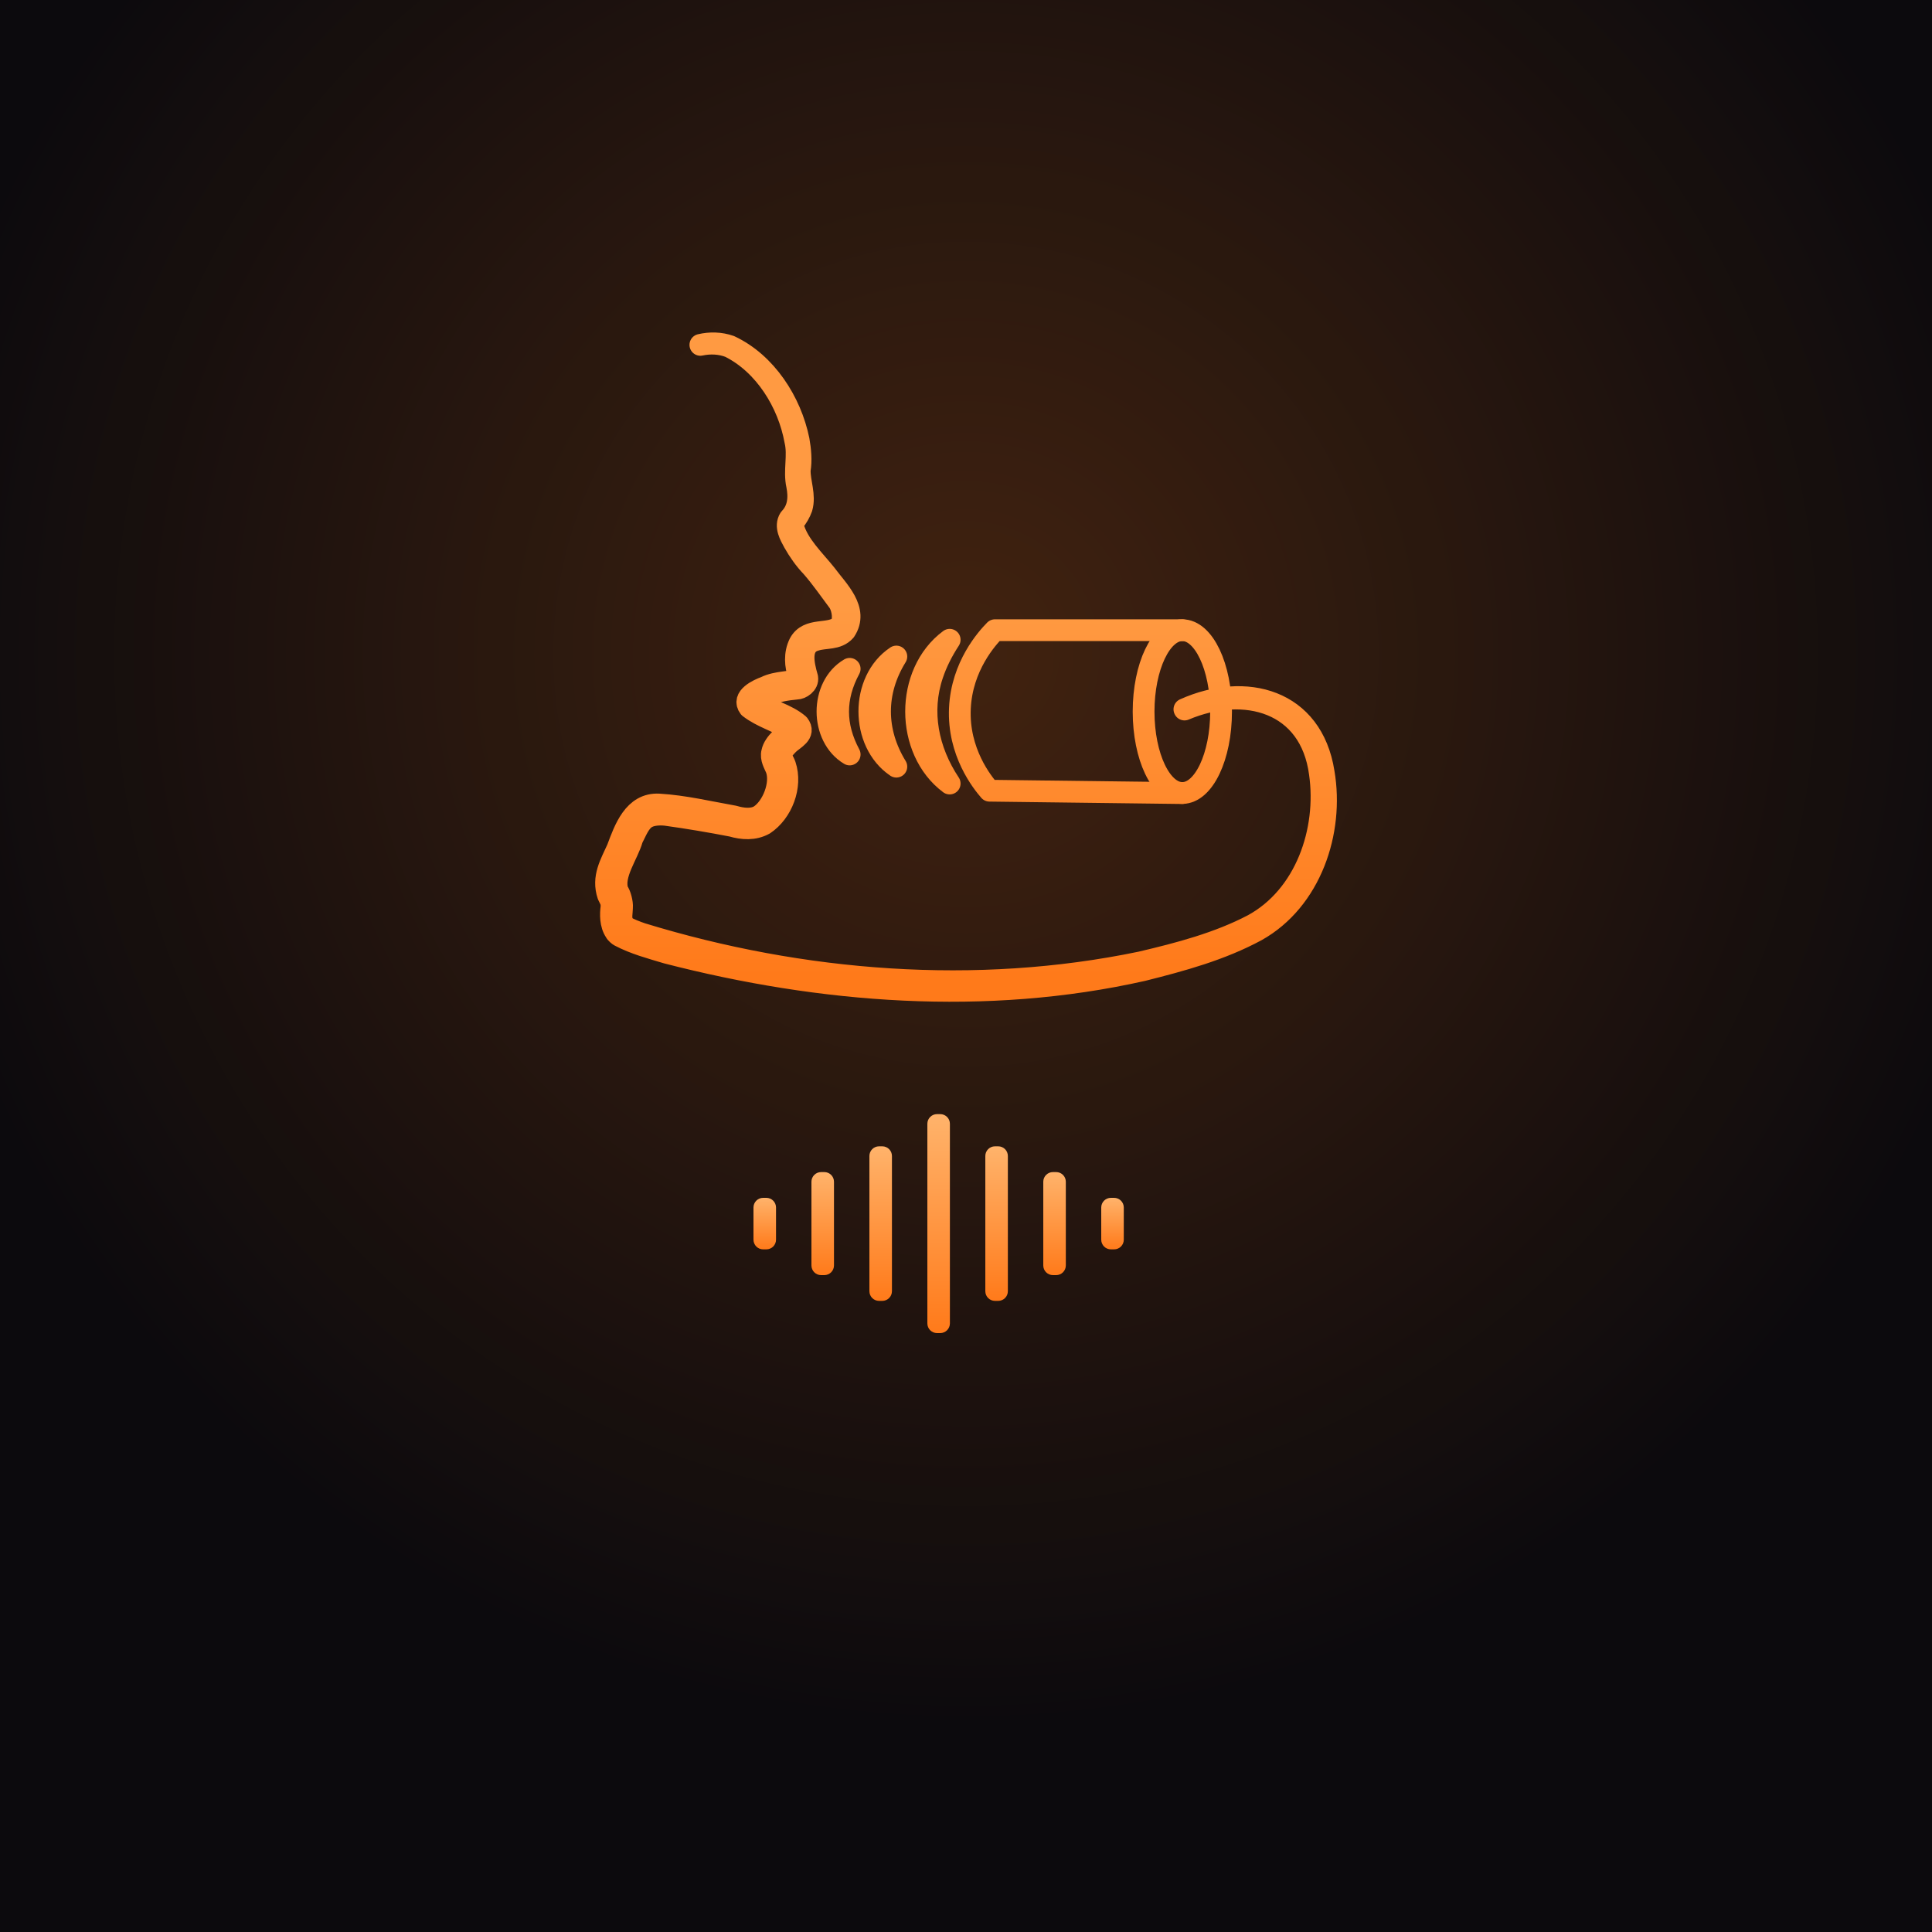
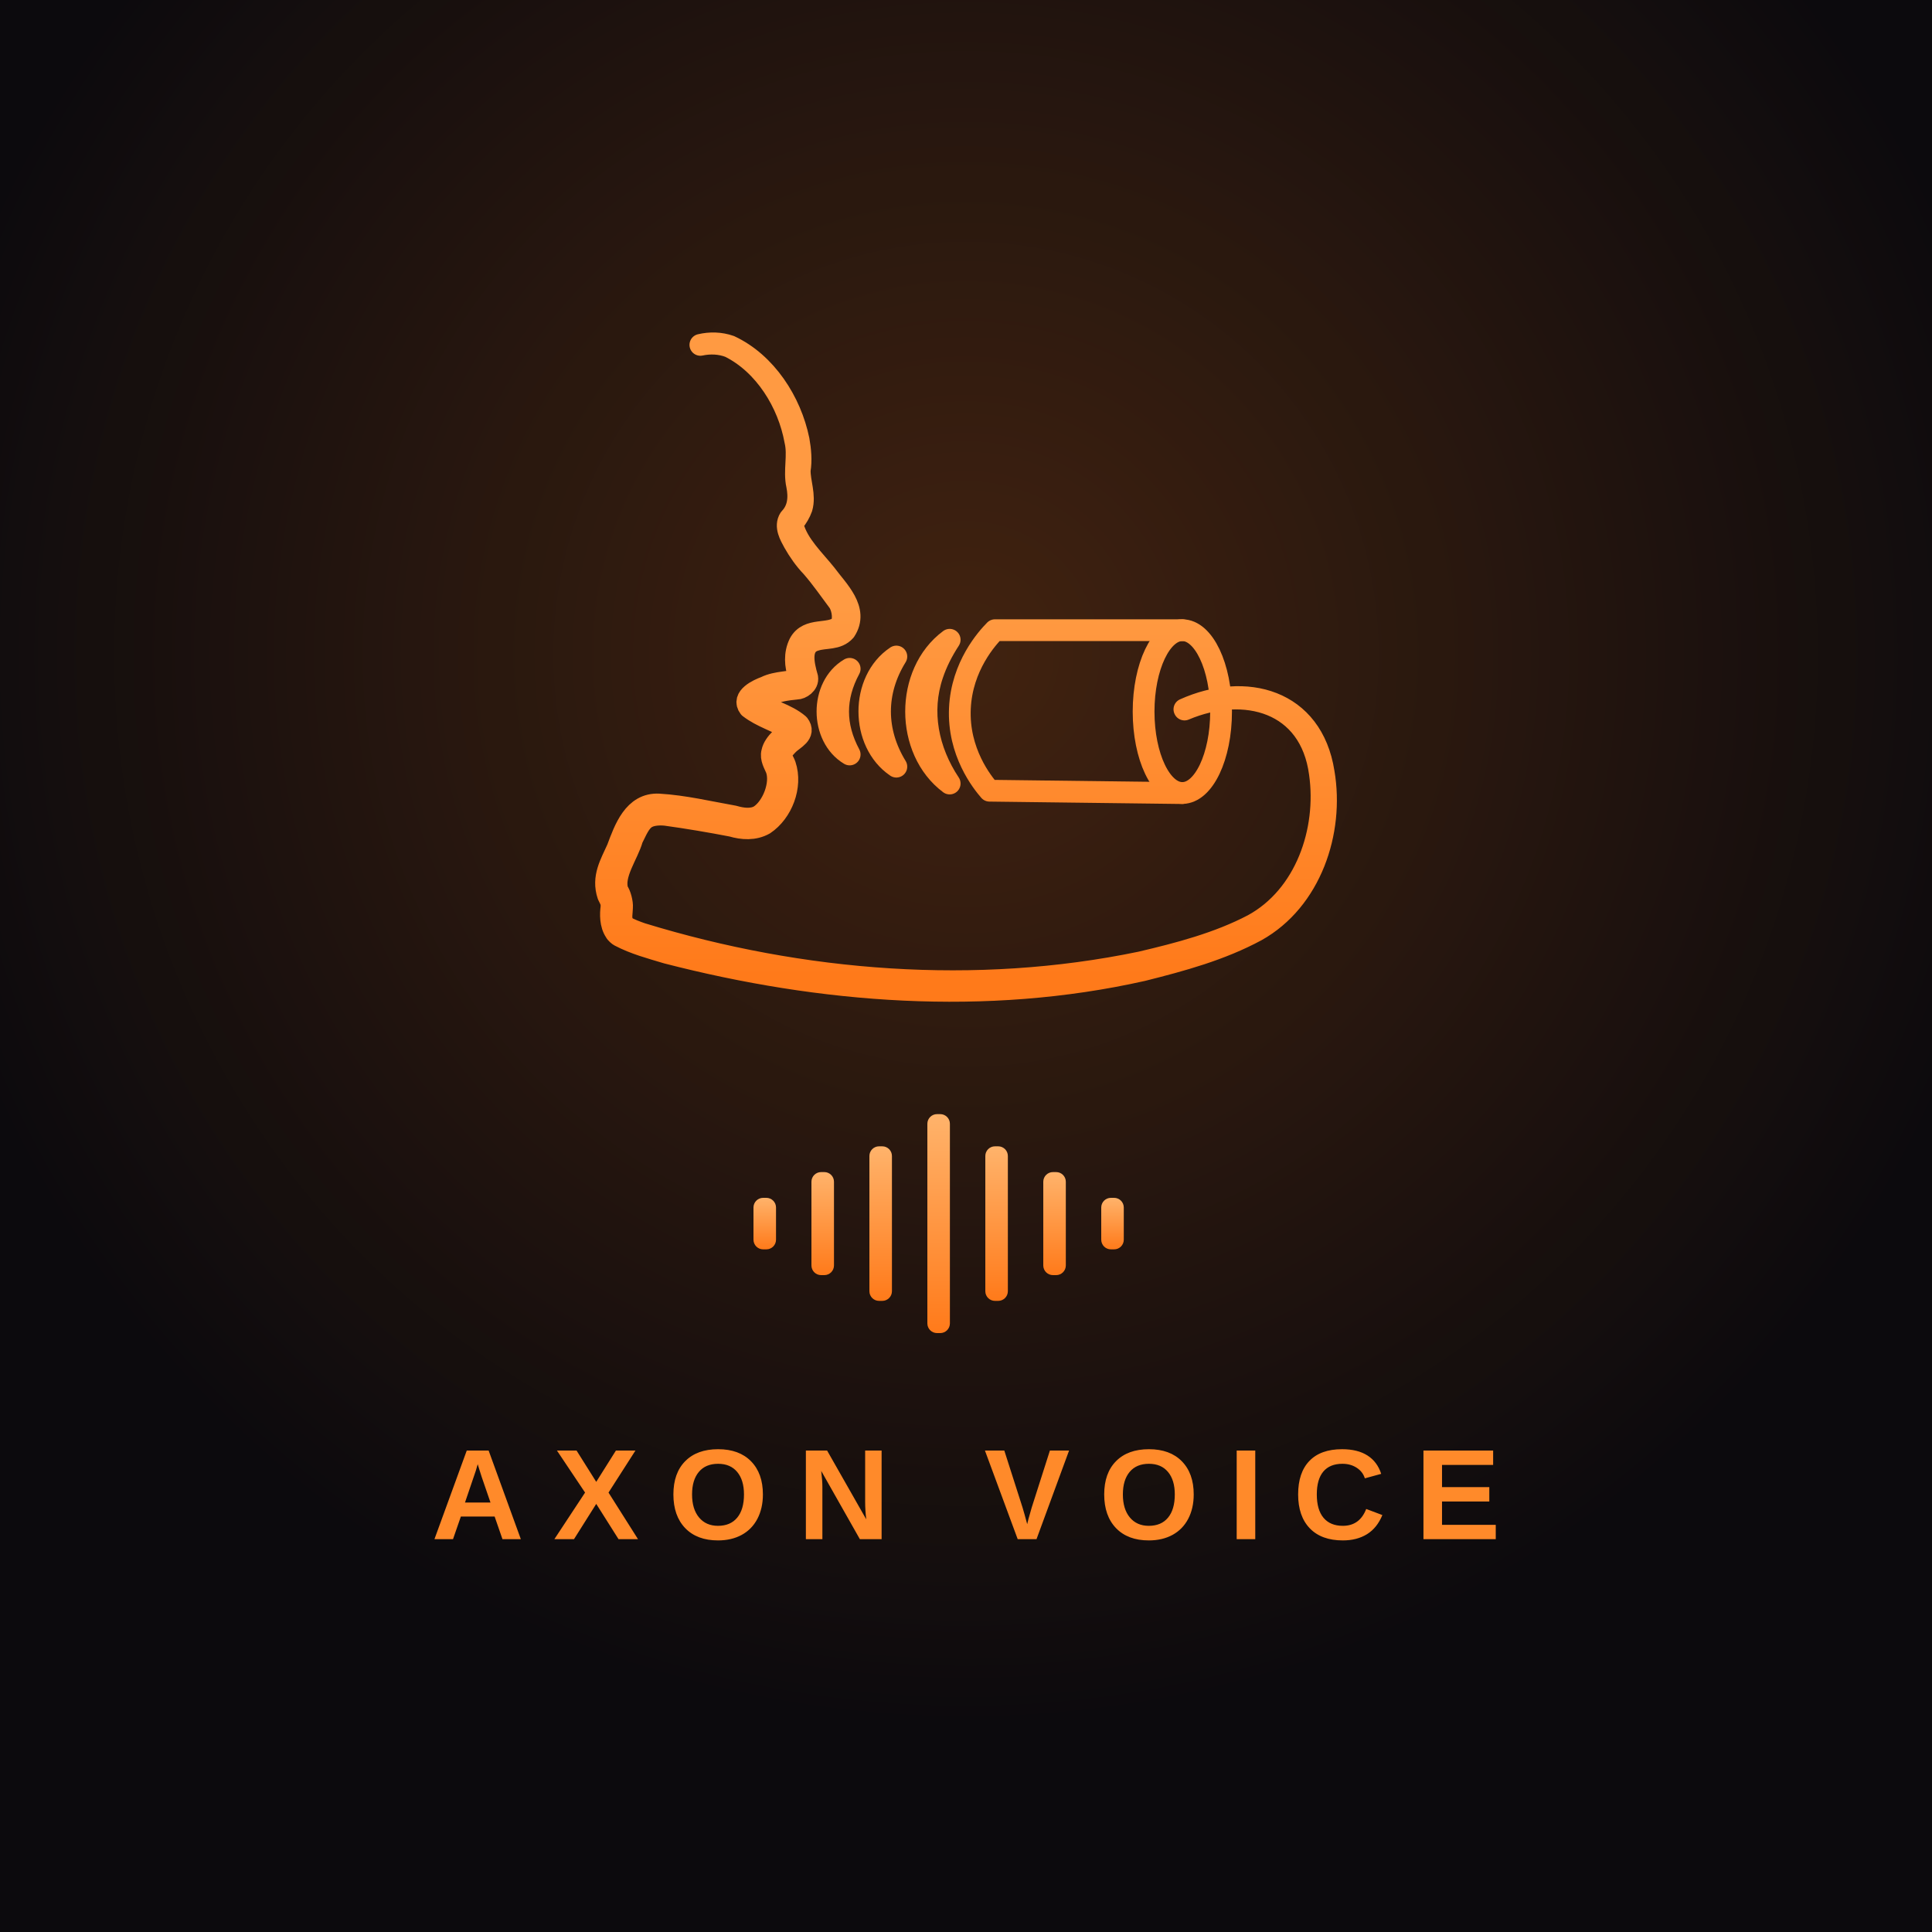
<svg xmlns="http://www.w3.org/2000/svg" width="600" height="600" viewBox="0 0 600 600">
  <defs>
    <linearGradient id="amber" x1="0" y1="40" x2="0" y2="74" gradientUnits="userSpaceOnUse">
      <stop offset="0" stop-color="#FF9A42" />
      <stop offset="1" stop-color="#FF7A1A" />
    </linearGradient>
    <linearGradient id="amberV" x1="0" y1="0" x2="0" y2="1">
      <stop offset="0" stop-color="#FFB36B" />
      <stop offset="1" stop-color="#FF7A1A" />
    </linearGradient>
    <radialGradient id="glow" cx="50%" cy="34%" r="55%">
      <stop offset="0" stop-color="#FF7A1A" stop-opacity="0.22" />
      <stop offset="1" stop-color="#FF7A1A" stop-opacity="0" />
    </radialGradient>
  </defs>
  <rect width="600" height="600" fill="#0c0a0d" />
  <rect width="600" height="600" fill="url(#glow)" />
  <svg x="178" y="96" width="244" height="222" viewBox="8.4 12.7 72.2 65.6">
    <g stroke="url(#amber)" stroke-width="2" stroke-linejoin="round" stroke-linecap="round">
      <path fill="url(#amber)" d="M33.81,53.58c-2.71-1.62-2.73-6.26,0-7.87-1.42,2.64-1.41,5.23,0,7.87h0Z" />
      <path fill="url(#amber)" d="M38.1,54.7c-3.3-2.23-3.32-7.91,0-10.12-2.01,3.25-1.99,6.87,0,10.12h0Z" />
      <path fill="url(#amber)" d="M43,56.25c-4.1-3.06-4.13-10.15,0-13.21-.67,1.03-1.21,2.09-1.58,3.2-1.15,3.4-.44,6.97,1.58,10.01h0Z" />
      <ellipse fill="none" stroke="url(#amber)" stroke-miterlimit="10" cx="64.38" cy="49.64" rx="3.56" ry="7.48" />
      <path fill="none" stroke="url(#amber)" stroke-miterlimit="10" d="M64.38,42.16h-17.22c-.72.73-3.04,3.29-3.22,7.17-.19,4.04,2.07,6.83,2.72,7.58l17.72.22" />
      <path fill="url(#amber)" d="M64.57,49.43c5.62-2.52,11.75-.9,12.8,5.81.93,5.45-1.2,11.74-6.19,14.53-3.28,1.77-6.86,2.74-10.44,3.64-14.4,3.24-29.52,2.07-43.73-1.6-1.46-.44-2.95-.83-4.32-1.55-.09-.03-.38-.29-.41-.39-.47-.68-.44-1.63-.36-2.25.02-.51-.07-.6-.31-1.1-.56-1.65.26-2.94.86-4.29.66-1.76,1.5-4.18,3.82-4.05,2.32.14,4.56.68,6.88,1.09.74.22,1.67.35,2.36-.06,1.19-.76,2.05-2.93,1.54-4.31-.18-.43-.53-.98-.38-1.53.17-.87,1.25-1.67,1.79-2.05.01.15,0,.02-.17-.08-1.2-.74-2.57-1.09-3.72-1.98-.72-.93.82-1.63,1.48-1.87,1.03-.52,2.42-.42,3.1-.71.04-.05.04-.12-.03-.35-.33-.92-.41-2,.06-2.95.8-1.5,2.72-.71,3.73-1.58.41-.5.26-1.6-.11-2.21-.82-1.09-1.59-2.22-2.49-3.25-.63-.65-1.2-1.46-1.65-2.26-.33-.61-.84-1.46-.38-2.18.82-.85.9-1.94.68-3.05-.3-1.33.16-2.75-.17-4.1-.63-3.49-2.81-7.03-6.03-8.63-.85-.33-1.8-.37-2.69-.18.89-.21,1.84-.19,2.72.12,3.31,1.55,5.59,5.1,6.31,8.63.16.9.25,1.87.1,2.77-.02,1.12.52,2.31.18,3.46-.15.43-.43.91-.71,1.24-.09.14-.11.3-.08.49.46,1.67,1.93,3.03,3.01,4.38,1.08,1.47,3.04,3.25,1.77,5.18-.72.82-1.83.57-2.72.86-1.56.43-1.1,2.26-.76,3.45.1.58-.58,1.02-.98,1.01-.96.09-1.76.23-2.59.57-.43.19-.94.41-1.16.71.02,0-.02-.12,0-.08,1.19.81,2.81,1.13,3.94,2.1.66.86-.46,1.31-.95,1.8-.3.31-.61.63-.64.89-.06.38.21.65.35,1.06.64,1.92-.29,4.31-1.92,5.4-.93.52-1.99.45-2.98.16-1.97-.38-4.03-.73-6.06-1.01-.54-.06-1.26-.03-1.73.23-.68.35-1.01,1.3-1.36,1.96-.4,1.47-1.84,3.29-1.34,4.81.23.29.44,1.08.4,1.51-.02.55-.11.91,0,1.23.04.18.16.33.23.5.02.06.04.03.04.03.45.25,1.01.47,1.54.65,14.71,4.51,30.76,5.77,45.87,2.63,3.5-.82,7.12-1.77,10.3-3.44,4.84-2.63,6.9-8.66,6.15-13.92-.87-6.58-6.89-8.21-12.44-5.87h0Z" />
    </g>
+     <text x="300" y="478" text-anchor="middle" font-family="Arial, Helvetica, sans-serif" font-size="40" font-weight="700" letter-spacing="9" fill="#FF8A2A">AXON VOICE</text>
  </svg>
  <g fill="url(#amberV)">
    <rect x="234" y="372" width="7" height="16" rx="3" />
    <rect x="252" y="364" width="7" height="32" rx="3" />
    <rect x="270" y="356" width="7" height="48" rx="3" />
    <rect x="288" y="346" width="7" height="68" rx="3" />
    <rect x="306" y="356" width="7" height="48" rx="3" />
    <rect x="324" y="364" width="7" height="32" rx="3" />
    <rect x="342" y="372" width="7" height="16" rx="3" />
  </g>
+   <text x="300" y="478" text-anchor="middle" font-family="Arial, Helvetica, sans-serif" font-size="40" font-weight="700" letter-spacing="9" fill="#FF8A2A">AXON VOICE</text>
</svg>
